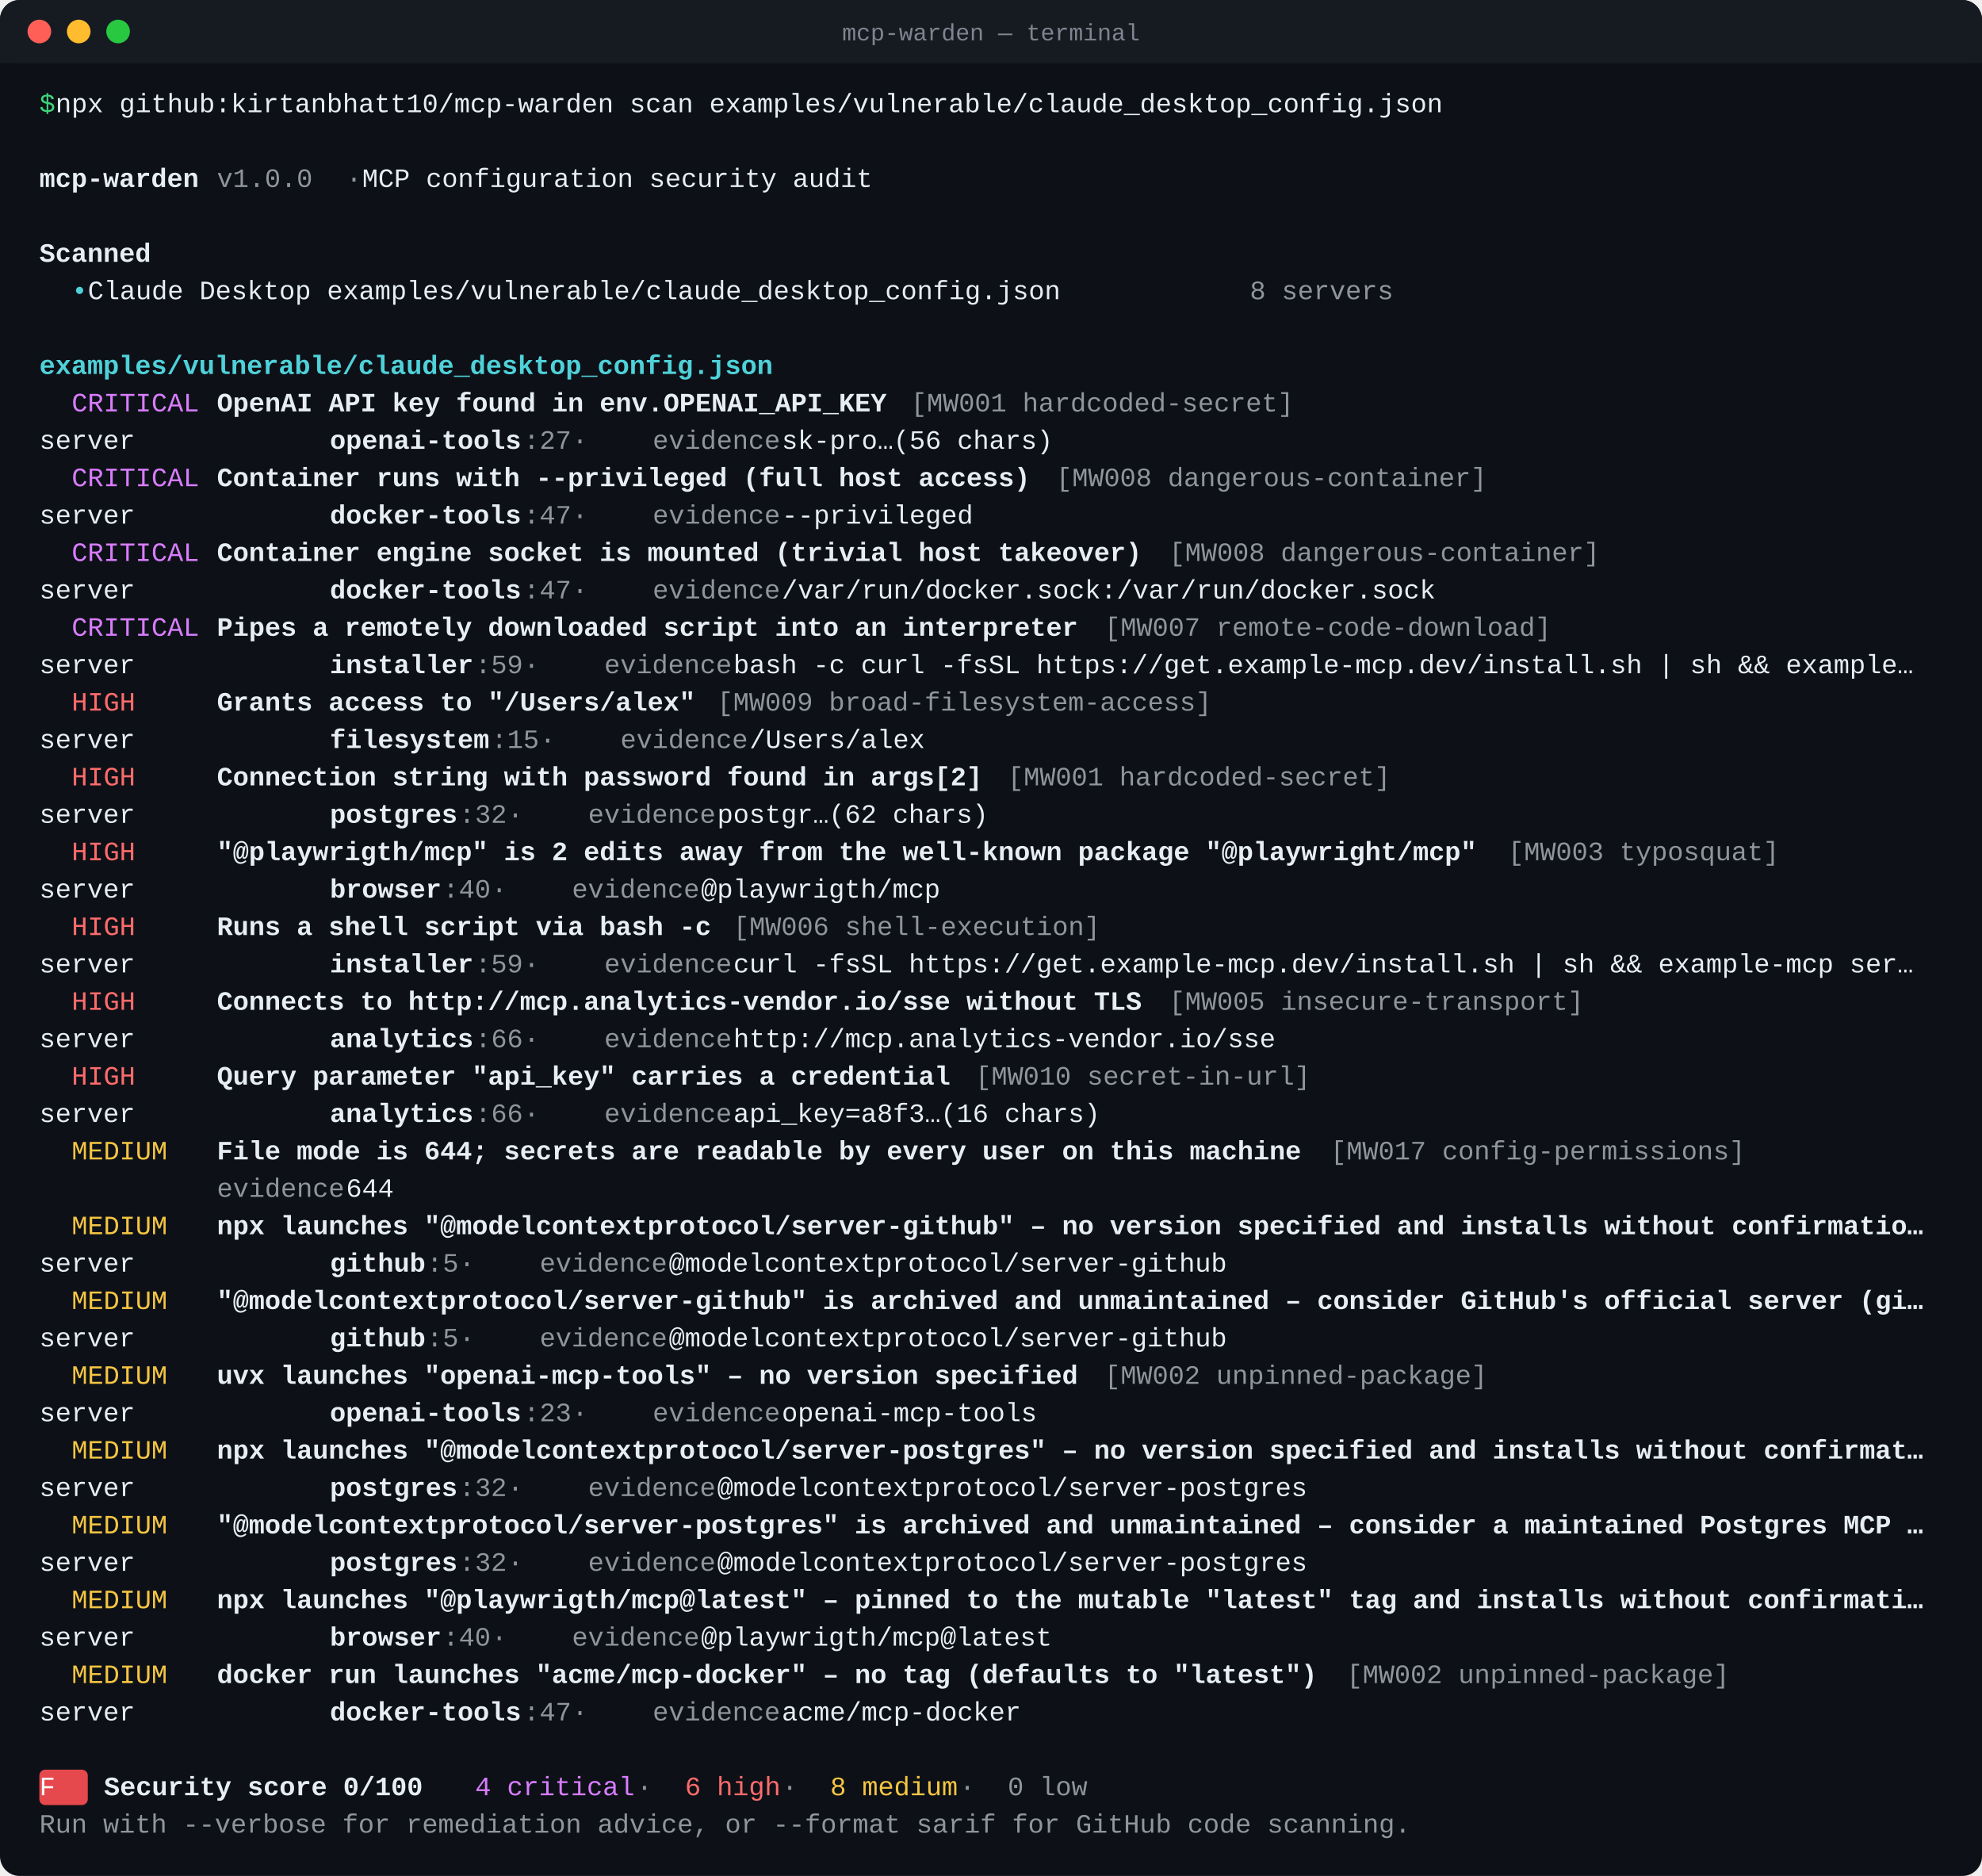
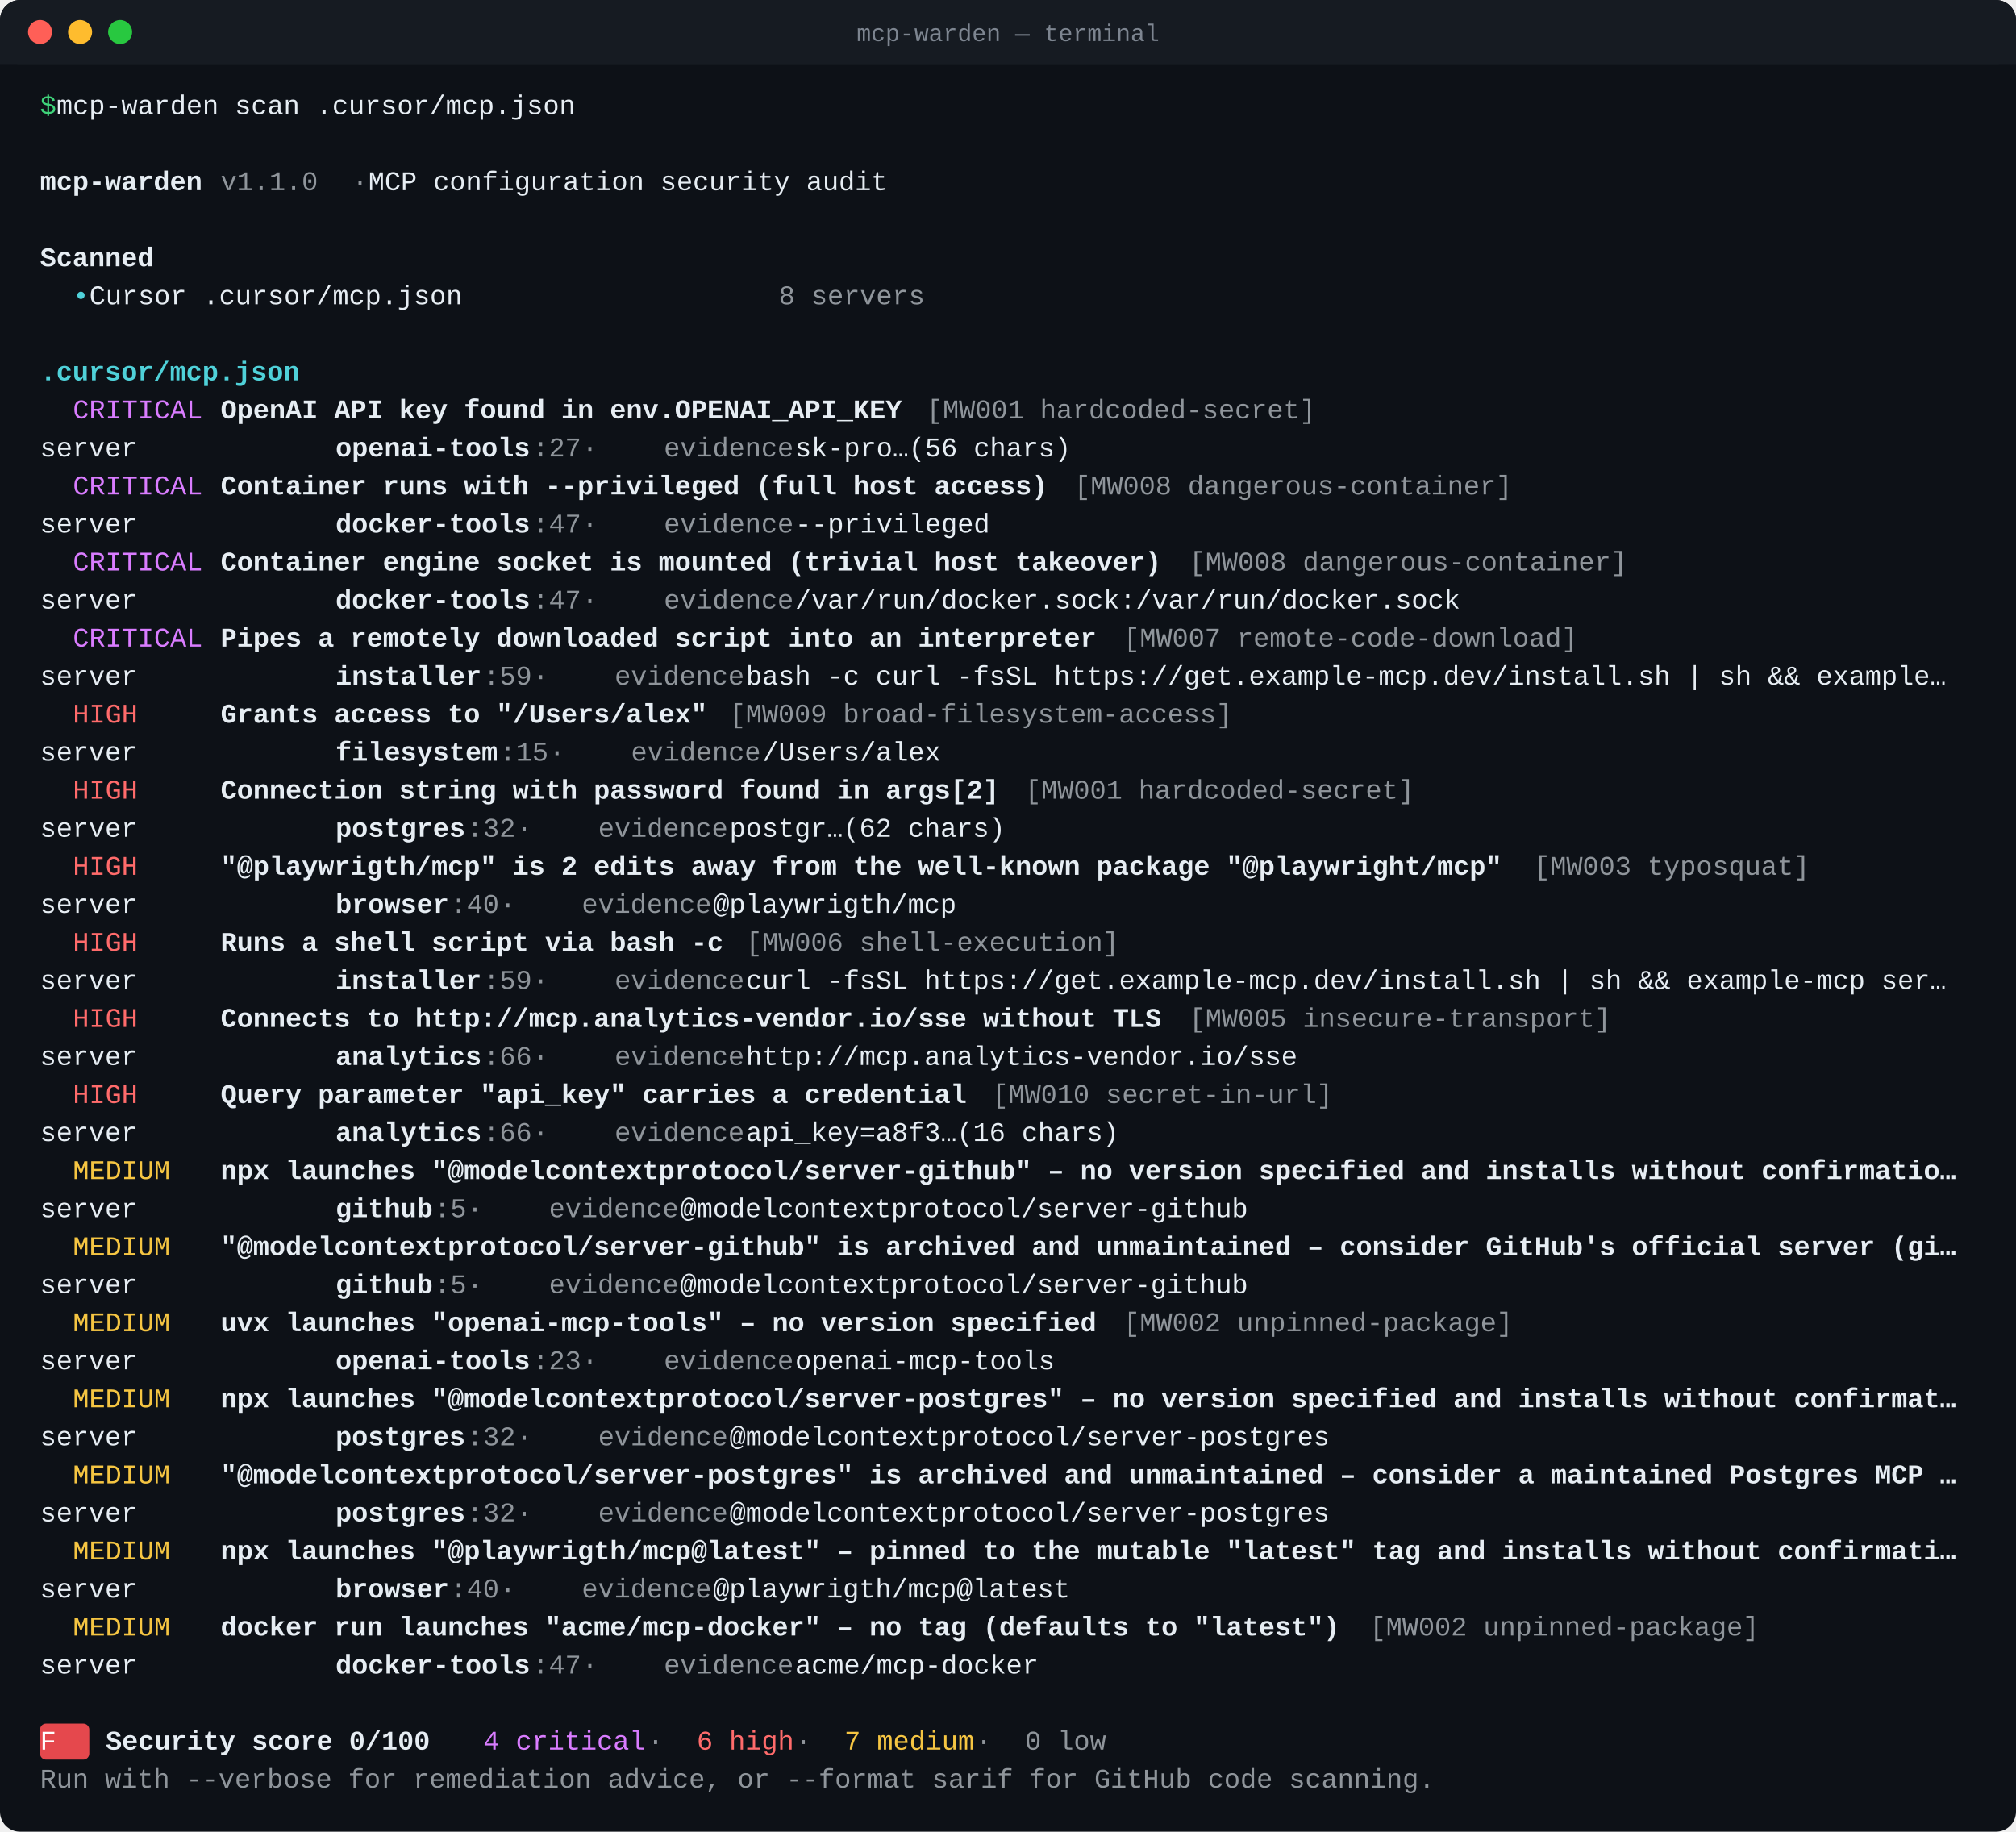
- <svg xmlns="http://www.w3.org/2000/svg" width="1007" height="953" viewBox="0 0 1007 953" role="img" aria-label="mcp-warden — terminal">
+ <svg xmlns="http://www.w3.org/2000/svg" width="1007" height="915" viewBox="0 0 1007 915" role="img" aria-label="mcp-warden — terminal">
  <style>text{font-family:ui-monospace,SFMono-Regular,Menlo,Consolas,"Liberation Mono",monospace;font-size:13.5px;white-space:pre}</style>
-   <rect width="1007" height="953" rx="10" fill="#0d1117" />
+   <rect width="1007" height="915" rx="10" fill="#0d1117" />
  <rect width="1007" height="32" rx="10" fill="#161b22" />
  <rect y="22" width="1007" height="10" fill="#161b22" />
  <circle cx="20" cy="16" r="6" fill="#ff5f57" />
  <circle cx="40" cy="16" r="6" fill="#febc2e" />
  <circle cx="60" cy="16" r="6" fill="#28c840" />
  <text x="503.5" y="20.5" fill="#7d8590" text-anchor="middle" style="font-size:12px">mcp-warden — terminal</text>
  <text x="20.0" y="57" fill="#3fd47a" textLength="8.2" lengthAdjust="spacingAndGlyphs">$</text>
-   <text x="28.2" y="57" fill="#e6edf3" textLength="721.6" lengthAdjust="spacingAndGlyphs"> npx github:kirtanbhatt10/mcp-warden scan examples/vulnerable/claude_desktop_config.json</text>
+   <text x="28.2" y="57" fill="#e6edf3" textLength="270.6" lengthAdjust="spacingAndGlyphs"> mcp-warden scan .cursor/mcp.json</text>
  <text x="20.0" y="95" fill="#e6edf3" font-weight="700" textLength="82.0" lengthAdjust="spacingAndGlyphs">mcp-warden</text>
  <text x="102.0" y="95" fill="#e6edf3" textLength="8.2" lengthAdjust="spacingAndGlyphs"> </text>
-   <text x="110.2" y="95" fill="#e6edf3" opacity="0.6" textLength="49.2" lengthAdjust="spacingAndGlyphs">v1.0.0</text>
+   <text x="110.2" y="95" fill="#e6edf3" opacity="0.6" textLength="49.2" lengthAdjust="spacingAndGlyphs">v1.1.0</text>
  <text x="159.4" y="95" fill="#e6edf3" textLength="16.4" lengthAdjust="spacingAndGlyphs">  </text>
  <text x="175.8" y="95" fill="#e6edf3" opacity="0.6" textLength="8.2" lengthAdjust="spacingAndGlyphs">·</text>
  <text x="184.0" y="95" fill="#e6edf3" textLength="278.8" lengthAdjust="spacingAndGlyphs">  MCP configuration security audit</text>
  <text x="20.0" y="133" fill="#e6edf3" font-weight="700" textLength="57.4" lengthAdjust="spacingAndGlyphs">Scanned</text>
  <text x="20.0" y="152" fill="#e6edf3" textLength="16.4" lengthAdjust="spacingAndGlyphs">  </text>
  <text x="36.4" y="152" fill="#4fd1d9" textLength="8.2" lengthAdjust="spacingAndGlyphs">•</text>
-   <text x="44.6" y="152" fill="#e6edf3" textLength="590.4" lengthAdjust="spacingAndGlyphs"> Claude Desktop         examples/vulnerable/claude_desktop_config.json  </text>
-   <text x="635.0" y="152" fill="#e6edf3" opacity="0.6" textLength="73.8" lengthAdjust="spacingAndGlyphs">8 servers</text>
-   <text x="20.0" y="190" fill="#4fd1d9" font-weight="700" textLength="377.2" lengthAdjust="spacingAndGlyphs">examples/vulnerable/claude_desktop_config.json</text>
+   <text x="44.6" y="152" fill="#e6edf3" textLength="344.4" lengthAdjust="spacingAndGlyphs"> Cursor                 .cursor/mcp.json  </text>
+   <text x="389.0" y="152" fill="#e6edf3" opacity="0.6" textLength="73.8" lengthAdjust="spacingAndGlyphs">8 servers</text>
+   <text x="20.0" y="190" fill="#4fd1d9" font-weight="700" textLength="131.2" lengthAdjust="spacingAndGlyphs">.cursor/mcp.json</text>
  <text x="20.0" y="209" fill="#e6edf3" textLength="16.4" lengthAdjust="spacingAndGlyphs">  </text>
  <text x="36.4" y="209" fill="#d97cff" textLength="65.6" lengthAdjust="spacingAndGlyphs">CRITICAL</text>
  <text x="102.0" y="209" fill="#e6edf3" textLength="8.2" lengthAdjust="spacingAndGlyphs"> </text>
  <text x="110.2" y="209" fill="#e6edf3" font-weight="700" textLength="344.4" lengthAdjust="spacingAndGlyphs">OpenAI API key found in env.OPENAI_API_KEY</text>
  <text x="454.6" y="209" fill="#e6edf3" textLength="8.2" lengthAdjust="spacingAndGlyphs"> </text>
  <text x="462.8" y="209" fill="#e6edf3" opacity="0.6" textLength="196.8" lengthAdjust="spacingAndGlyphs">[MW001 hardcoded-secret]</text>
  <text x="20.0" y="228" fill="#e6edf3" textLength="147.6" lengthAdjust="spacingAndGlyphs">           server </text>
  <text x="167.6" y="228" fill="#e6edf3" font-weight="700" textLength="98.4" lengthAdjust="spacingAndGlyphs">openai-tools</text>
  <text x="266.0" y="228" fill="#e6edf3" opacity="0.6" textLength="24.6" lengthAdjust="spacingAndGlyphs">:27</text>
  <text x="290.6" y="228" fill="#e6edf3" opacity="0.6" textLength="41.0" lengthAdjust="spacingAndGlyphs">  ·  </text>
  <text x="331.6" y="228" fill="#e6edf3" opacity="0.6" textLength="65.6" lengthAdjust="spacingAndGlyphs">evidence</text>
  <text x="397.2" y="228" fill="#e6edf3" textLength="147.6" lengthAdjust="spacingAndGlyphs"> sk-pro…(56 chars)</text>
  <text x="20.0" y="247" fill="#e6edf3" textLength="16.4" lengthAdjust="spacingAndGlyphs">  </text>
  <text x="36.4" y="247" fill="#d97cff" textLength="65.6" lengthAdjust="spacingAndGlyphs">CRITICAL</text>
  <text x="102.0" y="247" fill="#e6edf3" textLength="8.2" lengthAdjust="spacingAndGlyphs"> </text>
  <text x="110.2" y="247" fill="#e6edf3" font-weight="700" textLength="418.2" lengthAdjust="spacingAndGlyphs">Container runs with --privileged (full host access)</text>
  <text x="528.4" y="247" fill="#e6edf3" textLength="8.2" lengthAdjust="spacingAndGlyphs"> </text>
  <text x="536.6" y="247" fill="#e6edf3" opacity="0.6" textLength="221.4" lengthAdjust="spacingAndGlyphs">[MW008 dangerous-container]</text>
  <text x="20.0" y="266" fill="#e6edf3" textLength="147.6" lengthAdjust="spacingAndGlyphs">           server </text>
  <text x="167.6" y="266" fill="#e6edf3" font-weight="700" textLength="98.4" lengthAdjust="spacingAndGlyphs">docker-tools</text>
  <text x="266.0" y="266" fill="#e6edf3" opacity="0.6" textLength="24.6" lengthAdjust="spacingAndGlyphs">:47</text>
  <text x="290.6" y="266" fill="#e6edf3" opacity="0.6" textLength="41.0" lengthAdjust="spacingAndGlyphs">  ·  </text>
  <text x="331.6" y="266" fill="#e6edf3" opacity="0.6" textLength="65.6" lengthAdjust="spacingAndGlyphs">evidence</text>
  <text x="397.2" y="266" fill="#e6edf3" textLength="106.6" lengthAdjust="spacingAndGlyphs"> --privileged</text>
  <text x="20.0" y="285" fill="#e6edf3" textLength="16.4" lengthAdjust="spacingAndGlyphs">  </text>
  <text x="36.4" y="285" fill="#d97cff" textLength="65.6" lengthAdjust="spacingAndGlyphs">CRITICAL</text>
  <text x="102.0" y="285" fill="#e6edf3" textLength="8.2" lengthAdjust="spacingAndGlyphs"> </text>
  <text x="110.2" y="285" fill="#e6edf3" font-weight="700" textLength="475.6" lengthAdjust="spacingAndGlyphs">Container engine socket is mounted (trivial host takeover)</text>
  <text x="585.8" y="285" fill="#e6edf3" textLength="8.2" lengthAdjust="spacingAndGlyphs"> </text>
  <text x="594.0" y="285" fill="#e6edf3" opacity="0.6" textLength="221.4" lengthAdjust="spacingAndGlyphs">[MW008 dangerous-container]</text>
  <text x="20.0" y="304" fill="#e6edf3" textLength="147.6" lengthAdjust="spacingAndGlyphs">           server </text>
  <text x="167.6" y="304" fill="#e6edf3" font-weight="700" textLength="98.4" lengthAdjust="spacingAndGlyphs">docker-tools</text>
  <text x="266.0" y="304" fill="#e6edf3" opacity="0.6" textLength="24.6" lengthAdjust="spacingAndGlyphs">:47</text>
  <text x="290.6" y="304" fill="#e6edf3" opacity="0.6" textLength="41.0" lengthAdjust="spacingAndGlyphs">  ·  </text>
  <text x="331.6" y="304" fill="#e6edf3" opacity="0.6" textLength="65.6" lengthAdjust="spacingAndGlyphs">evidence</text>
  <text x="397.2" y="304" fill="#e6edf3" textLength="344.4" lengthAdjust="spacingAndGlyphs"> /var/run/docker.sock:/var/run/docker.sock</text>
  <text x="20.0" y="323" fill="#e6edf3" textLength="16.4" lengthAdjust="spacingAndGlyphs">  </text>
  <text x="36.4" y="323" fill="#d97cff" textLength="65.6" lengthAdjust="spacingAndGlyphs">CRITICAL</text>
  <text x="102.0" y="323" fill="#e6edf3" textLength="8.2" lengthAdjust="spacingAndGlyphs"> </text>
  <text x="110.2" y="323" fill="#e6edf3" font-weight="700" textLength="442.8" lengthAdjust="spacingAndGlyphs">Pipes a remotely downloaded script into an interpreter</text>
  <text x="553.0" y="323" fill="#e6edf3" textLength="8.2" lengthAdjust="spacingAndGlyphs"> </text>
  <text x="561.2" y="323" fill="#e6edf3" opacity="0.6" textLength="229.6" lengthAdjust="spacingAndGlyphs">[MW007 remote-code-download]</text>
  <text x="20.0" y="342" fill="#e6edf3" textLength="147.6" lengthAdjust="spacingAndGlyphs">           server </text>
  <text x="167.6" y="342" fill="#e6edf3" font-weight="700" textLength="73.8" lengthAdjust="spacingAndGlyphs">installer</text>
  <text x="241.4" y="342" fill="#e6edf3" opacity="0.6" textLength="24.6" lengthAdjust="spacingAndGlyphs">:59</text>
  <text x="266.0" y="342" fill="#e6edf3" opacity="0.6" textLength="41.0" lengthAdjust="spacingAndGlyphs">  ·  </text>
  <text x="307.0" y="342" fill="#e6edf3" opacity="0.6" textLength="65.6" lengthAdjust="spacingAndGlyphs">evidence</text>
  <text x="372.6" y="342" fill="#e6edf3" textLength="615.0" lengthAdjust="spacingAndGlyphs"> bash -c curl -fsSL https://get.example-mcp.dev/install.sh | sh &amp;&amp; example…</text>
  <text x="20.0" y="361" fill="#e6edf3" textLength="16.4" lengthAdjust="spacingAndGlyphs">  </text>
  <text x="36.4" y="361" fill="#ff6b6b" textLength="65.6" lengthAdjust="spacingAndGlyphs">HIGH    </text>
  <text x="102.0" y="361" fill="#e6edf3" textLength="8.2" lengthAdjust="spacingAndGlyphs"> </text>
  <text x="110.2" y="361" fill="#e6edf3" font-weight="700" textLength="246.0" lengthAdjust="spacingAndGlyphs">Grants access to "/Users/alex"</text>
  <text x="356.2" y="361" fill="#e6edf3" textLength="8.2" lengthAdjust="spacingAndGlyphs"> </text>
  <text x="364.4" y="361" fill="#e6edf3" opacity="0.6" textLength="254.2" lengthAdjust="spacingAndGlyphs">[MW009 broad-filesystem-access]</text>
  <text x="20.0" y="380" fill="#e6edf3" textLength="147.6" lengthAdjust="spacingAndGlyphs">           server </text>
  <text x="167.6" y="380" fill="#e6edf3" font-weight="700" textLength="82.0" lengthAdjust="spacingAndGlyphs">filesystem</text>
  <text x="249.6" y="380" fill="#e6edf3" opacity="0.6" textLength="24.6" lengthAdjust="spacingAndGlyphs">:15</text>
  <text x="274.2" y="380" fill="#e6edf3" opacity="0.6" textLength="41.0" lengthAdjust="spacingAndGlyphs">  ·  </text>
  <text x="315.2" y="380" fill="#e6edf3" opacity="0.6" textLength="65.6" lengthAdjust="spacingAndGlyphs">evidence</text>
  <text x="380.8" y="380" fill="#e6edf3" textLength="98.4" lengthAdjust="spacingAndGlyphs"> /Users/alex</text>
  <text x="20.0" y="399" fill="#e6edf3" textLength="16.4" lengthAdjust="spacingAndGlyphs">  </text>
  <text x="36.4" y="399" fill="#ff6b6b" textLength="65.6" lengthAdjust="spacingAndGlyphs">HIGH    </text>
  <text x="102.0" y="399" fill="#e6edf3" textLength="8.2" lengthAdjust="spacingAndGlyphs"> </text>
  <text x="110.2" y="399" fill="#e6edf3" font-weight="700" textLength="393.6" lengthAdjust="spacingAndGlyphs">Connection string with password found in args[2]</text>
  <text x="503.8" y="399" fill="#e6edf3" textLength="8.2" lengthAdjust="spacingAndGlyphs"> </text>
  <text x="512.0" y="399" fill="#e6edf3" opacity="0.6" textLength="196.8" lengthAdjust="spacingAndGlyphs">[MW001 hardcoded-secret]</text>
  <text x="20.0" y="418" fill="#e6edf3" textLength="147.6" lengthAdjust="spacingAndGlyphs">           server </text>
  <text x="167.6" y="418" fill="#e6edf3" font-weight="700" textLength="65.6" lengthAdjust="spacingAndGlyphs">postgres</text>
  <text x="233.2" y="418" fill="#e6edf3" opacity="0.6" textLength="24.6" lengthAdjust="spacingAndGlyphs">:32</text>
  <text x="257.8" y="418" fill="#e6edf3" opacity="0.6" textLength="41.0" lengthAdjust="spacingAndGlyphs">  ·  </text>
  <text x="298.8" y="418" fill="#e6edf3" opacity="0.6" textLength="65.6" lengthAdjust="spacingAndGlyphs">evidence</text>
  <text x="364.4" y="418" fill="#e6edf3" textLength="147.6" lengthAdjust="spacingAndGlyphs"> postgr…(62 chars)</text>
  <text x="20.0" y="437" fill="#e6edf3" textLength="16.4" lengthAdjust="spacingAndGlyphs">  </text>
  <text x="36.4" y="437" fill="#ff6b6b" textLength="65.6" lengthAdjust="spacingAndGlyphs">HIGH    </text>
  <text x="102.0" y="437" fill="#e6edf3" textLength="8.2" lengthAdjust="spacingAndGlyphs"> </text>
  <text x="110.2" y="437" fill="#e6edf3" font-weight="700" textLength="647.8" lengthAdjust="spacingAndGlyphs">"@playwrigth/mcp" is 2 edits away from the well-known package "@playwright/mcp"</text>
  <text x="758.0" y="437" fill="#e6edf3" textLength="8.2" lengthAdjust="spacingAndGlyphs"> </text>
  <text x="766.2" y="437" fill="#e6edf3" opacity="0.6" textLength="139.4" lengthAdjust="spacingAndGlyphs">[MW003 typosquat]</text>
  <text x="20.0" y="456" fill="#e6edf3" textLength="147.6" lengthAdjust="spacingAndGlyphs">           server </text>
  <text x="167.6" y="456" fill="#e6edf3" font-weight="700" textLength="57.4" lengthAdjust="spacingAndGlyphs">browser</text>
  <text x="225.0" y="456" fill="#e6edf3" opacity="0.6" textLength="24.6" lengthAdjust="spacingAndGlyphs">:40</text>
  <text x="249.6" y="456" fill="#e6edf3" opacity="0.6" textLength="41.0" lengthAdjust="spacingAndGlyphs">  ·  </text>
  <text x="290.6" y="456" fill="#e6edf3" opacity="0.6" textLength="65.6" lengthAdjust="spacingAndGlyphs">evidence</text>
  <text x="356.2" y="456" fill="#e6edf3" textLength="131.2" lengthAdjust="spacingAndGlyphs"> @playwrigth/mcp</text>
  <text x="20.0" y="475" fill="#e6edf3" textLength="16.4" lengthAdjust="spacingAndGlyphs">  </text>
  <text x="36.4" y="475" fill="#ff6b6b" textLength="65.6" lengthAdjust="spacingAndGlyphs">HIGH    </text>
  <text x="102.0" y="475" fill="#e6edf3" textLength="8.2" lengthAdjust="spacingAndGlyphs"> </text>
  <text x="110.2" y="475" fill="#e6edf3" font-weight="700" textLength="254.2" lengthAdjust="spacingAndGlyphs">Runs a shell script via bash -c</text>
  <text x="364.4" y="475" fill="#e6edf3" textLength="8.2" lengthAdjust="spacingAndGlyphs"> </text>
  <text x="372.6" y="475" fill="#e6edf3" opacity="0.6" textLength="188.6" lengthAdjust="spacingAndGlyphs">[MW006 shell-execution]</text>
  <text x="20.0" y="494" fill="#e6edf3" textLength="147.6" lengthAdjust="spacingAndGlyphs">           server </text>
  <text x="167.6" y="494" fill="#e6edf3" font-weight="700" textLength="73.8" lengthAdjust="spacingAndGlyphs">installer</text>
  <text x="241.4" y="494" fill="#e6edf3" opacity="0.6" textLength="24.6" lengthAdjust="spacingAndGlyphs">:59</text>
  <text x="266.0" y="494" fill="#e6edf3" opacity="0.6" textLength="41.0" lengthAdjust="spacingAndGlyphs">  ·  </text>
  <text x="307.0" y="494" fill="#e6edf3" opacity="0.6" textLength="65.6" lengthAdjust="spacingAndGlyphs">evidence</text>
  <text x="372.6" y="494" fill="#e6edf3" textLength="615.0" lengthAdjust="spacingAndGlyphs"> curl -fsSL https://get.example-mcp.dev/install.sh | sh &amp;&amp; example-mcp ser…</text>
  <text x="20.0" y="513" fill="#e6edf3" textLength="16.4" lengthAdjust="spacingAndGlyphs">  </text>
  <text x="36.4" y="513" fill="#ff6b6b" textLength="65.6" lengthAdjust="spacingAndGlyphs">HIGH    </text>
  <text x="102.0" y="513" fill="#e6edf3" textLength="8.2" lengthAdjust="spacingAndGlyphs"> </text>
  <text x="110.2" y="513" fill="#e6edf3" font-weight="700" textLength="475.6" lengthAdjust="spacingAndGlyphs">Connects to http://mcp.analytics-vendor.io/sse without TLS</text>
  <text x="585.8" y="513" fill="#e6edf3" textLength="8.2" lengthAdjust="spacingAndGlyphs"> </text>
  <text x="594.0" y="513" fill="#e6edf3" opacity="0.6" textLength="213.2" lengthAdjust="spacingAndGlyphs">[MW005 insecure-transport]</text>
  <text x="20.0" y="532" fill="#e6edf3" textLength="147.6" lengthAdjust="spacingAndGlyphs">           server </text>
  <text x="167.6" y="532" fill="#e6edf3" font-weight="700" textLength="73.8" lengthAdjust="spacingAndGlyphs">analytics</text>
  <text x="241.4" y="532" fill="#e6edf3" opacity="0.6" textLength="24.6" lengthAdjust="spacingAndGlyphs">:66</text>
  <text x="266.0" y="532" fill="#e6edf3" opacity="0.6" textLength="41.0" lengthAdjust="spacingAndGlyphs">  ·  </text>
  <text x="307.0" y="532" fill="#e6edf3" opacity="0.6" textLength="65.6" lengthAdjust="spacingAndGlyphs">evidence</text>
  <text x="372.6" y="532" fill="#e6edf3" textLength="287.0" lengthAdjust="spacingAndGlyphs"> http://mcp.analytics-vendor.io/sse</text>
  <text x="20.0" y="551" fill="#e6edf3" textLength="16.4" lengthAdjust="spacingAndGlyphs">  </text>
  <text x="36.4" y="551" fill="#ff6b6b" textLength="65.6" lengthAdjust="spacingAndGlyphs">HIGH    </text>
  <text x="102.0" y="551" fill="#e6edf3" textLength="8.2" lengthAdjust="spacingAndGlyphs"> </text>
  <text x="110.2" y="551" fill="#e6edf3" font-weight="700" textLength="377.2" lengthAdjust="spacingAndGlyphs">Query parameter "api_key" carries a credential</text>
  <text x="487.4" y="551" fill="#e6edf3" textLength="8.2" lengthAdjust="spacingAndGlyphs"> </text>
  <text x="495.6" y="551" fill="#e6edf3" opacity="0.6" textLength="172.2" lengthAdjust="spacingAndGlyphs">[MW010 secret-in-url]</text>
  <text x="20.0" y="570" fill="#e6edf3" textLength="147.6" lengthAdjust="spacingAndGlyphs">           server </text>
  <text x="167.6" y="570" fill="#e6edf3" font-weight="700" textLength="73.8" lengthAdjust="spacingAndGlyphs">analytics</text>
  <text x="241.4" y="570" fill="#e6edf3" opacity="0.6" textLength="24.6" lengthAdjust="spacingAndGlyphs">:66</text>
  <text x="266.0" y="570" fill="#e6edf3" opacity="0.6" textLength="41.0" lengthAdjust="spacingAndGlyphs">  ·  </text>
  <text x="307.0" y="570" fill="#e6edf3" opacity="0.6" textLength="65.6" lengthAdjust="spacingAndGlyphs">evidence</text>
  <text x="372.6" y="570" fill="#e6edf3" textLength="196.8" lengthAdjust="spacingAndGlyphs"> api_key=a8f3…(16 chars)</text>
  <text x="20.0" y="589" fill="#e6edf3" textLength="16.4" lengthAdjust="spacingAndGlyphs">  </text>
  <text x="36.4" y="589" fill="#f5c542" textLength="65.6" lengthAdjust="spacingAndGlyphs">MEDIUM  </text>
  <text x="102.0" y="589" fill="#e6edf3" textLength="8.2" lengthAdjust="spacingAndGlyphs"> </text>
-   <text x="110.2" y="589" fill="#e6edf3" font-weight="700" textLength="557.6" lengthAdjust="spacingAndGlyphs">File mode is 644; secrets are readable by every user on this machine</text>
-   <text x="667.8" y="589" fill="#e6edf3" textLength="8.2" lengthAdjust="spacingAndGlyphs"> </text>
-   <text x="676.0" y="589" fill="#e6edf3" opacity="0.6" textLength="213.2" lengthAdjust="spacingAndGlyphs">[MW017 config-permissions]</text>
-   <text x="20.0" y="608" fill="#e6edf3" textLength="90.2" lengthAdjust="spacingAndGlyphs">           </text>
-   <text x="110.2" y="608" fill="#e6edf3" opacity="0.6" textLength="65.6" lengthAdjust="spacingAndGlyphs">evidence</text>
-   <text x="175.8" y="608" fill="#e6edf3" textLength="32.8" lengthAdjust="spacingAndGlyphs"> 644</text>
+   <text x="110.2" y="589" fill="#e6edf3" font-weight="700" textLength="877.4" lengthAdjust="spacingAndGlyphs">npx launches "@modelcontextprotocol/server-github" – no version specified and installs without confirmatio…</text>
+   <text x="20.0" y="608" fill="#e6edf3" textLength="147.6" lengthAdjust="spacingAndGlyphs">           server </text>
+   <text x="167.6" y="608" fill="#e6edf3" font-weight="700" textLength="49.2" lengthAdjust="spacingAndGlyphs">github</text>
+   <text x="216.8" y="608" fill="#e6edf3" opacity="0.6" textLength="16.4" lengthAdjust="spacingAndGlyphs">:5</text>
+   <text x="233.2" y="608" fill="#e6edf3" opacity="0.6" textLength="41.0" lengthAdjust="spacingAndGlyphs">  ·  </text>
+   <text x="274.2" y="608" fill="#e6edf3" opacity="0.6" textLength="65.6" lengthAdjust="spacingAndGlyphs">evidence</text>
+   <text x="339.8" y="608" fill="#e6edf3" textLength="295.2" lengthAdjust="spacingAndGlyphs"> @modelcontextprotocol/server-github</text>
  <text x="20.0" y="627" fill="#e6edf3" textLength="16.4" lengthAdjust="spacingAndGlyphs">  </text>
  <text x="36.4" y="627" fill="#f5c542" textLength="65.6" lengthAdjust="spacingAndGlyphs">MEDIUM  </text>
  <text x="102.0" y="627" fill="#e6edf3" textLength="8.2" lengthAdjust="spacingAndGlyphs"> </text>
-   <text x="110.2" y="627" fill="#e6edf3" font-weight="700" textLength="877.4" lengthAdjust="spacingAndGlyphs">npx launches "@modelcontextprotocol/server-github" – no version specified and installs without confirmatio…</text>
+   <text x="110.2" y="627" fill="#e6edf3" font-weight="700" textLength="877.4" lengthAdjust="spacingAndGlyphs">"@modelcontextprotocol/server-github" is archived and unmaintained – consider GitHub's official server (gi…</text>
  <text x="20.0" y="646" fill="#e6edf3" textLength="147.6" lengthAdjust="spacingAndGlyphs">           server </text>
  <text x="167.6" y="646" fill="#e6edf3" font-weight="700" textLength="49.2" lengthAdjust="spacingAndGlyphs">github</text>
  <text x="216.8" y="646" fill="#e6edf3" opacity="0.6" textLength="16.4" lengthAdjust="spacingAndGlyphs">:5</text>
  <text x="233.2" y="646" fill="#e6edf3" opacity="0.6" textLength="41.0" lengthAdjust="spacingAndGlyphs">  ·  </text>
  <text x="274.2" y="646" fill="#e6edf3" opacity="0.6" textLength="65.6" lengthAdjust="spacingAndGlyphs">evidence</text>
  <text x="339.8" y="646" fill="#e6edf3" textLength="295.2" lengthAdjust="spacingAndGlyphs"> @modelcontextprotocol/server-github</text>
  <text x="20.0" y="665" fill="#e6edf3" textLength="16.4" lengthAdjust="spacingAndGlyphs">  </text>
  <text x="36.4" y="665" fill="#f5c542" textLength="65.6" lengthAdjust="spacingAndGlyphs">MEDIUM  </text>
  <text x="102.0" y="665" fill="#e6edf3" textLength="8.2" lengthAdjust="spacingAndGlyphs"> </text>
-   <text x="110.2" y="665" fill="#e6edf3" font-weight="700" textLength="877.4" lengthAdjust="spacingAndGlyphs">"@modelcontextprotocol/server-github" is archived and unmaintained – consider GitHub's official server (gi…</text>
+   <text x="110.2" y="665" fill="#e6edf3" font-weight="700" textLength="442.8" lengthAdjust="spacingAndGlyphs">uvx launches "openai-mcp-tools" – no version specified</text>
+   <text x="553.0" y="665" fill="#e6edf3" textLength="8.2" lengthAdjust="spacingAndGlyphs"> </text>
+   <text x="561.2" y="665" fill="#e6edf3" opacity="0.6" textLength="196.8" lengthAdjust="spacingAndGlyphs">[MW002 unpinned-package]</text>
  <text x="20.0" y="684" fill="#e6edf3" textLength="147.6" lengthAdjust="spacingAndGlyphs">           server </text>
-   <text x="167.6" y="684" fill="#e6edf3" font-weight="700" textLength="49.2" lengthAdjust="spacingAndGlyphs">github</text>
-   <text x="216.8" y="684" fill="#e6edf3" opacity="0.6" textLength="16.4" lengthAdjust="spacingAndGlyphs">:5</text>
-   <text x="233.2" y="684" fill="#e6edf3" opacity="0.6" textLength="41.0" lengthAdjust="spacingAndGlyphs">  ·  </text>
-   <text x="274.2" y="684" fill="#e6edf3" opacity="0.6" textLength="65.6" lengthAdjust="spacingAndGlyphs">evidence</text>
-   <text x="339.8" y="684" fill="#e6edf3" textLength="295.2" lengthAdjust="spacingAndGlyphs"> @modelcontextprotocol/server-github</text>
+   <text x="167.6" y="684" fill="#e6edf3" font-weight="700" textLength="98.4" lengthAdjust="spacingAndGlyphs">openai-tools</text>
+   <text x="266.0" y="684" fill="#e6edf3" opacity="0.6" textLength="24.6" lengthAdjust="spacingAndGlyphs">:23</text>
+   <text x="290.6" y="684" fill="#e6edf3" opacity="0.6" textLength="41.0" lengthAdjust="spacingAndGlyphs">  ·  </text>
+   <text x="331.6" y="684" fill="#e6edf3" opacity="0.6" textLength="65.6" lengthAdjust="spacingAndGlyphs">evidence</text>
+   <text x="397.2" y="684" fill="#e6edf3" textLength="139.4" lengthAdjust="spacingAndGlyphs"> openai-mcp-tools</text>
  <text x="20.0" y="703" fill="#e6edf3" textLength="16.4" lengthAdjust="spacingAndGlyphs">  </text>
  <text x="36.4" y="703" fill="#f5c542" textLength="65.6" lengthAdjust="spacingAndGlyphs">MEDIUM  </text>
  <text x="102.0" y="703" fill="#e6edf3" textLength="8.2" lengthAdjust="spacingAndGlyphs"> </text>
-   <text x="110.2" y="703" fill="#e6edf3" font-weight="700" textLength="442.8" lengthAdjust="spacingAndGlyphs">uvx launches "openai-mcp-tools" – no version specified</text>
-   <text x="553.0" y="703" fill="#e6edf3" textLength="8.2" lengthAdjust="spacingAndGlyphs"> </text>
-   <text x="561.2" y="703" fill="#e6edf3" opacity="0.6" textLength="196.8" lengthAdjust="spacingAndGlyphs">[MW002 unpinned-package]</text>
+   <text x="110.2" y="703" fill="#e6edf3" font-weight="700" textLength="877.4" lengthAdjust="spacingAndGlyphs">npx launches "@modelcontextprotocol/server-postgres" – no version specified and installs without confirmat…</text>
  <text x="20.0" y="722" fill="#e6edf3" textLength="147.6" lengthAdjust="spacingAndGlyphs">           server </text>
-   <text x="167.6" y="722" fill="#e6edf3" font-weight="700" textLength="98.4" lengthAdjust="spacingAndGlyphs">openai-tools</text>
-   <text x="266.0" y="722" fill="#e6edf3" opacity="0.6" textLength="24.6" lengthAdjust="spacingAndGlyphs">:23</text>
-   <text x="290.6" y="722" fill="#e6edf3" opacity="0.6" textLength="41.0" lengthAdjust="spacingAndGlyphs">  ·  </text>
-   <text x="331.6" y="722" fill="#e6edf3" opacity="0.6" textLength="65.6" lengthAdjust="spacingAndGlyphs">evidence</text>
-   <text x="397.2" y="722" fill="#e6edf3" textLength="139.4" lengthAdjust="spacingAndGlyphs"> openai-mcp-tools</text>
+   <text x="167.6" y="722" fill="#e6edf3" font-weight="700" textLength="65.6" lengthAdjust="spacingAndGlyphs">postgres</text>
+   <text x="233.2" y="722" fill="#e6edf3" opacity="0.6" textLength="24.6" lengthAdjust="spacingAndGlyphs">:32</text>
+   <text x="257.8" y="722" fill="#e6edf3" opacity="0.6" textLength="41.0" lengthAdjust="spacingAndGlyphs">  ·  </text>
+   <text x="298.8" y="722" fill="#e6edf3" opacity="0.6" textLength="65.6" lengthAdjust="spacingAndGlyphs">evidence</text>
+   <text x="364.4" y="722" fill="#e6edf3" textLength="311.6" lengthAdjust="spacingAndGlyphs"> @modelcontextprotocol/server-postgres</text>
  <text x="20.0" y="741" fill="#e6edf3" textLength="16.4" lengthAdjust="spacingAndGlyphs">  </text>
  <text x="36.4" y="741" fill="#f5c542" textLength="65.6" lengthAdjust="spacingAndGlyphs">MEDIUM  </text>
  <text x="102.0" y="741" fill="#e6edf3" textLength="8.2" lengthAdjust="spacingAndGlyphs"> </text>
-   <text x="110.2" y="741" fill="#e6edf3" font-weight="700" textLength="877.4" lengthAdjust="spacingAndGlyphs">npx launches "@modelcontextprotocol/server-postgres" – no version specified and installs without confirmat…</text>
+   <text x="110.2" y="741" fill="#e6edf3" font-weight="700" textLength="877.4" lengthAdjust="spacingAndGlyphs">"@modelcontextprotocol/server-postgres" is archived and unmaintained – consider a maintained Postgres MCP …</text>
  <text x="20.0" y="760" fill="#e6edf3" textLength="147.6" lengthAdjust="spacingAndGlyphs">           server </text>
  <text x="167.6" y="760" fill="#e6edf3" font-weight="700" textLength="65.6" lengthAdjust="spacingAndGlyphs">postgres</text>
  <text x="233.2" y="760" fill="#e6edf3" opacity="0.6" textLength="24.6" lengthAdjust="spacingAndGlyphs">:32</text>
  <text x="257.8" y="760" fill="#e6edf3" opacity="0.6" textLength="41.0" lengthAdjust="spacingAndGlyphs">  ·  </text>
  <text x="298.8" y="760" fill="#e6edf3" opacity="0.6" textLength="65.6" lengthAdjust="spacingAndGlyphs">evidence</text>
  <text x="364.4" y="760" fill="#e6edf3" textLength="311.6" lengthAdjust="spacingAndGlyphs"> @modelcontextprotocol/server-postgres</text>
  <text x="20.0" y="779" fill="#e6edf3" textLength="16.4" lengthAdjust="spacingAndGlyphs">  </text>
  <text x="36.4" y="779" fill="#f5c542" textLength="65.6" lengthAdjust="spacingAndGlyphs">MEDIUM  </text>
  <text x="102.0" y="779" fill="#e6edf3" textLength="8.2" lengthAdjust="spacingAndGlyphs"> </text>
-   <text x="110.2" y="779" fill="#e6edf3" font-weight="700" textLength="877.4" lengthAdjust="spacingAndGlyphs">"@modelcontextprotocol/server-postgres" is archived and unmaintained – consider a maintained Postgres MCP …</text>
+   <text x="110.2" y="779" fill="#e6edf3" font-weight="700" textLength="877.4" lengthAdjust="spacingAndGlyphs">npx launches "@playwrigth/mcp@latest" – pinned to the mutable "latest" tag and installs without confirmati…</text>
  <text x="20.0" y="798" fill="#e6edf3" textLength="147.6" lengthAdjust="spacingAndGlyphs">           server </text>
-   <text x="167.6" y="798" fill="#e6edf3" font-weight="700" textLength="65.6" lengthAdjust="spacingAndGlyphs">postgres</text>
-   <text x="233.2" y="798" fill="#e6edf3" opacity="0.6" textLength="24.6" lengthAdjust="spacingAndGlyphs">:32</text>
-   <text x="257.8" y="798" fill="#e6edf3" opacity="0.6" textLength="41.0" lengthAdjust="spacingAndGlyphs">  ·  </text>
-   <text x="298.8" y="798" fill="#e6edf3" opacity="0.6" textLength="65.6" lengthAdjust="spacingAndGlyphs">evidence</text>
-   <text x="364.4" y="798" fill="#e6edf3" textLength="311.6" lengthAdjust="spacingAndGlyphs"> @modelcontextprotocol/server-postgres</text>
+   <text x="167.6" y="798" fill="#e6edf3" font-weight="700" textLength="57.4" lengthAdjust="spacingAndGlyphs">browser</text>
+   <text x="225.0" y="798" fill="#e6edf3" opacity="0.6" textLength="24.6" lengthAdjust="spacingAndGlyphs">:40</text>
+   <text x="249.6" y="798" fill="#e6edf3" opacity="0.6" textLength="41.0" lengthAdjust="spacingAndGlyphs">  ·  </text>
+   <text x="290.6" y="798" fill="#e6edf3" opacity="0.6" textLength="65.6" lengthAdjust="spacingAndGlyphs">evidence</text>
+   <text x="356.2" y="798" fill="#e6edf3" textLength="188.6" lengthAdjust="spacingAndGlyphs"> @playwrigth/mcp@latest</text>
  <text x="20.0" y="817" fill="#e6edf3" textLength="16.4" lengthAdjust="spacingAndGlyphs">  </text>
  <text x="36.4" y="817" fill="#f5c542" textLength="65.6" lengthAdjust="spacingAndGlyphs">MEDIUM  </text>
  <text x="102.0" y="817" fill="#e6edf3" textLength="8.2" lengthAdjust="spacingAndGlyphs"> </text>
-   <text x="110.2" y="817" fill="#e6edf3" font-weight="700" textLength="877.4" lengthAdjust="spacingAndGlyphs">npx launches "@playwrigth/mcp@latest" – pinned to the mutable "latest" tag and installs without confirmati…</text>
+   <text x="110.2" y="817" fill="#e6edf3" font-weight="700" textLength="565.8" lengthAdjust="spacingAndGlyphs">docker run launches "acme/mcp-docker" – no tag (defaults to "latest")</text>
+   <text x="676.0" y="817" fill="#e6edf3" textLength="8.2" lengthAdjust="spacingAndGlyphs"> </text>
+   <text x="684.2" y="817" fill="#e6edf3" opacity="0.6" textLength="196.8" lengthAdjust="spacingAndGlyphs">[MW002 unpinned-package]</text>
  <text x="20.0" y="836" fill="#e6edf3" textLength="147.6" lengthAdjust="spacingAndGlyphs">           server </text>
-   <text x="167.6" y="836" fill="#e6edf3" font-weight="700" textLength="57.4" lengthAdjust="spacingAndGlyphs">browser</text>
-   <text x="225.0" y="836" fill="#e6edf3" opacity="0.6" textLength="24.6" lengthAdjust="spacingAndGlyphs">:40</text>
-   <text x="249.6" y="836" fill="#e6edf3" opacity="0.6" textLength="41.0" lengthAdjust="spacingAndGlyphs">  ·  </text>
-   <text x="290.6" y="836" fill="#e6edf3" opacity="0.6" textLength="65.6" lengthAdjust="spacingAndGlyphs">evidence</text>
-   <text x="356.2" y="836" fill="#e6edf3" textLength="188.6" lengthAdjust="spacingAndGlyphs"> @playwrigth/mcp@latest</text>
-   <text x="20.0" y="855" fill="#e6edf3" textLength="16.4" lengthAdjust="spacingAndGlyphs">  </text>
-   <text x="36.4" y="855" fill="#f5c542" textLength="65.6" lengthAdjust="spacingAndGlyphs">MEDIUM  </text>
-   <text x="102.0" y="855" fill="#e6edf3" textLength="8.2" lengthAdjust="spacingAndGlyphs"> </text>
-   <text x="110.2" y="855" fill="#e6edf3" font-weight="700" textLength="565.8" lengthAdjust="spacingAndGlyphs">docker run launches "acme/mcp-docker" – no tag (defaults to "latest")</text>
-   <text x="676.0" y="855" fill="#e6edf3" textLength="8.2" lengthAdjust="spacingAndGlyphs"> </text>
-   <text x="684.2" y="855" fill="#e6edf3" opacity="0.6" textLength="196.8" lengthAdjust="spacingAndGlyphs">[MW002 unpinned-package]</text>
-   <text x="20.0" y="874" fill="#e6edf3" textLength="147.6" lengthAdjust="spacingAndGlyphs">           server </text>
-   <text x="167.6" y="874" fill="#e6edf3" font-weight="700" textLength="98.4" lengthAdjust="spacingAndGlyphs">docker-tools</text>
-   <text x="266.0" y="874" fill="#e6edf3" opacity="0.6" textLength="24.6" lengthAdjust="spacingAndGlyphs">:47</text>
-   <text x="290.6" y="874" fill="#e6edf3" opacity="0.6" textLength="41.0" lengthAdjust="spacingAndGlyphs">  ·  </text>
-   <text x="331.6" y="874" fill="#e6edf3" opacity="0.6" textLength="65.6" lengthAdjust="spacingAndGlyphs">evidence</text>
-   <text x="397.2" y="874" fill="#e6edf3" textLength="131.2" lengthAdjust="spacingAndGlyphs"> acme/mcp-docker</text>
-   <rect x="20.0" y="899" width="24.6" height="18" rx="3" fill="#e5484d" />
-   <text x="20.0" y="912" fill="#ffffff" textLength="24.6" lengthAdjust="spacingAndGlyphs"> F </text>
-   <text x="44.6" y="912" fill="#e6edf3" textLength="8.2" lengthAdjust="spacingAndGlyphs"> </text>
-   <text x="52.8" y="912" fill="#e6edf3" font-weight="700" textLength="164.0" lengthAdjust="spacingAndGlyphs">Security score 0/100</text>
-   <text x="216.8" y="912" fill="#e6edf3" textLength="24.6" lengthAdjust="spacingAndGlyphs">   </text>
-   <text x="241.4" y="912" fill="#d97cff" textLength="82.0" lengthAdjust="spacingAndGlyphs">4 critical</text>
-   <text x="323.4" y="912" fill="#e6edf3" opacity="0.6" textLength="24.6" lengthAdjust="spacingAndGlyphs"> · </text>
-   <text x="348.0" y="912" fill="#ff6b6b" textLength="49.2" lengthAdjust="spacingAndGlyphs">6 high</text>
-   <text x="397.2" y="912" fill="#e6edf3" opacity="0.6" textLength="24.6" lengthAdjust="spacingAndGlyphs"> · </text>
-   <text x="421.8" y="912" fill="#f5c542" textLength="65.6" lengthAdjust="spacingAndGlyphs">8 medium</text>
-   <text x="487.4" y="912" fill="#e6edf3" opacity="0.6" textLength="24.6" lengthAdjust="spacingAndGlyphs"> · </text>
-   <text x="512.0" y="912" fill="#e6edf3" opacity="0.6" textLength="41.0" lengthAdjust="spacingAndGlyphs">0 low</text>
-   <text x="20.0" y="931" fill="#e6edf3" opacity="0.6" textLength="705.2" lengthAdjust="spacingAndGlyphs">Run with --verbose for remediation advice, or --format sarif for GitHub code scanning.</text>
+   <text x="167.6" y="836" fill="#e6edf3" font-weight="700" textLength="98.4" lengthAdjust="spacingAndGlyphs">docker-tools</text>
+   <text x="266.0" y="836" fill="#e6edf3" opacity="0.6" textLength="24.6" lengthAdjust="spacingAndGlyphs">:47</text>
+   <text x="290.6" y="836" fill="#e6edf3" opacity="0.6" textLength="41.0" lengthAdjust="spacingAndGlyphs">  ·  </text>
+   <text x="331.6" y="836" fill="#e6edf3" opacity="0.6" textLength="65.6" lengthAdjust="spacingAndGlyphs">evidence</text>
+   <text x="397.2" y="836" fill="#e6edf3" textLength="131.2" lengthAdjust="spacingAndGlyphs"> acme/mcp-docker</text>
+   <rect x="20.0" y="861" width="24.6" height="18" rx="3" fill="#e5484d" />
+   <text x="20.0" y="874" fill="#ffffff" textLength="24.6" lengthAdjust="spacingAndGlyphs"> F </text>
+   <text x="44.6" y="874" fill="#e6edf3" textLength="8.2" lengthAdjust="spacingAndGlyphs"> </text>
+   <text x="52.8" y="874" fill="#e6edf3" font-weight="700" textLength="164.0" lengthAdjust="spacingAndGlyphs">Security score 0/100</text>
+   <text x="216.8" y="874" fill="#e6edf3" textLength="24.6" lengthAdjust="spacingAndGlyphs">   </text>
+   <text x="241.4" y="874" fill="#d97cff" textLength="82.0" lengthAdjust="spacingAndGlyphs">4 critical</text>
+   <text x="323.4" y="874" fill="#e6edf3" opacity="0.6" textLength="24.6" lengthAdjust="spacingAndGlyphs"> · </text>
+   <text x="348.0" y="874" fill="#ff6b6b" textLength="49.2" lengthAdjust="spacingAndGlyphs">6 high</text>
+   <text x="397.2" y="874" fill="#e6edf3" opacity="0.6" textLength="24.6" lengthAdjust="spacingAndGlyphs"> · </text>
+   <text x="421.8" y="874" fill="#f5c542" textLength="65.6" lengthAdjust="spacingAndGlyphs">7 medium</text>
+   <text x="487.4" y="874" fill="#e6edf3" opacity="0.6" textLength="24.6" lengthAdjust="spacingAndGlyphs"> · </text>
+   <text x="512.0" y="874" fill="#e6edf3" opacity="0.6" textLength="41.0" lengthAdjust="spacingAndGlyphs">0 low</text>
+   <text x="20.0" y="893" fill="#e6edf3" opacity="0.6" textLength="705.2" lengthAdjust="spacingAndGlyphs">Run with --verbose for remediation advice, or --format sarif for GitHub code scanning.</text>
</svg>
